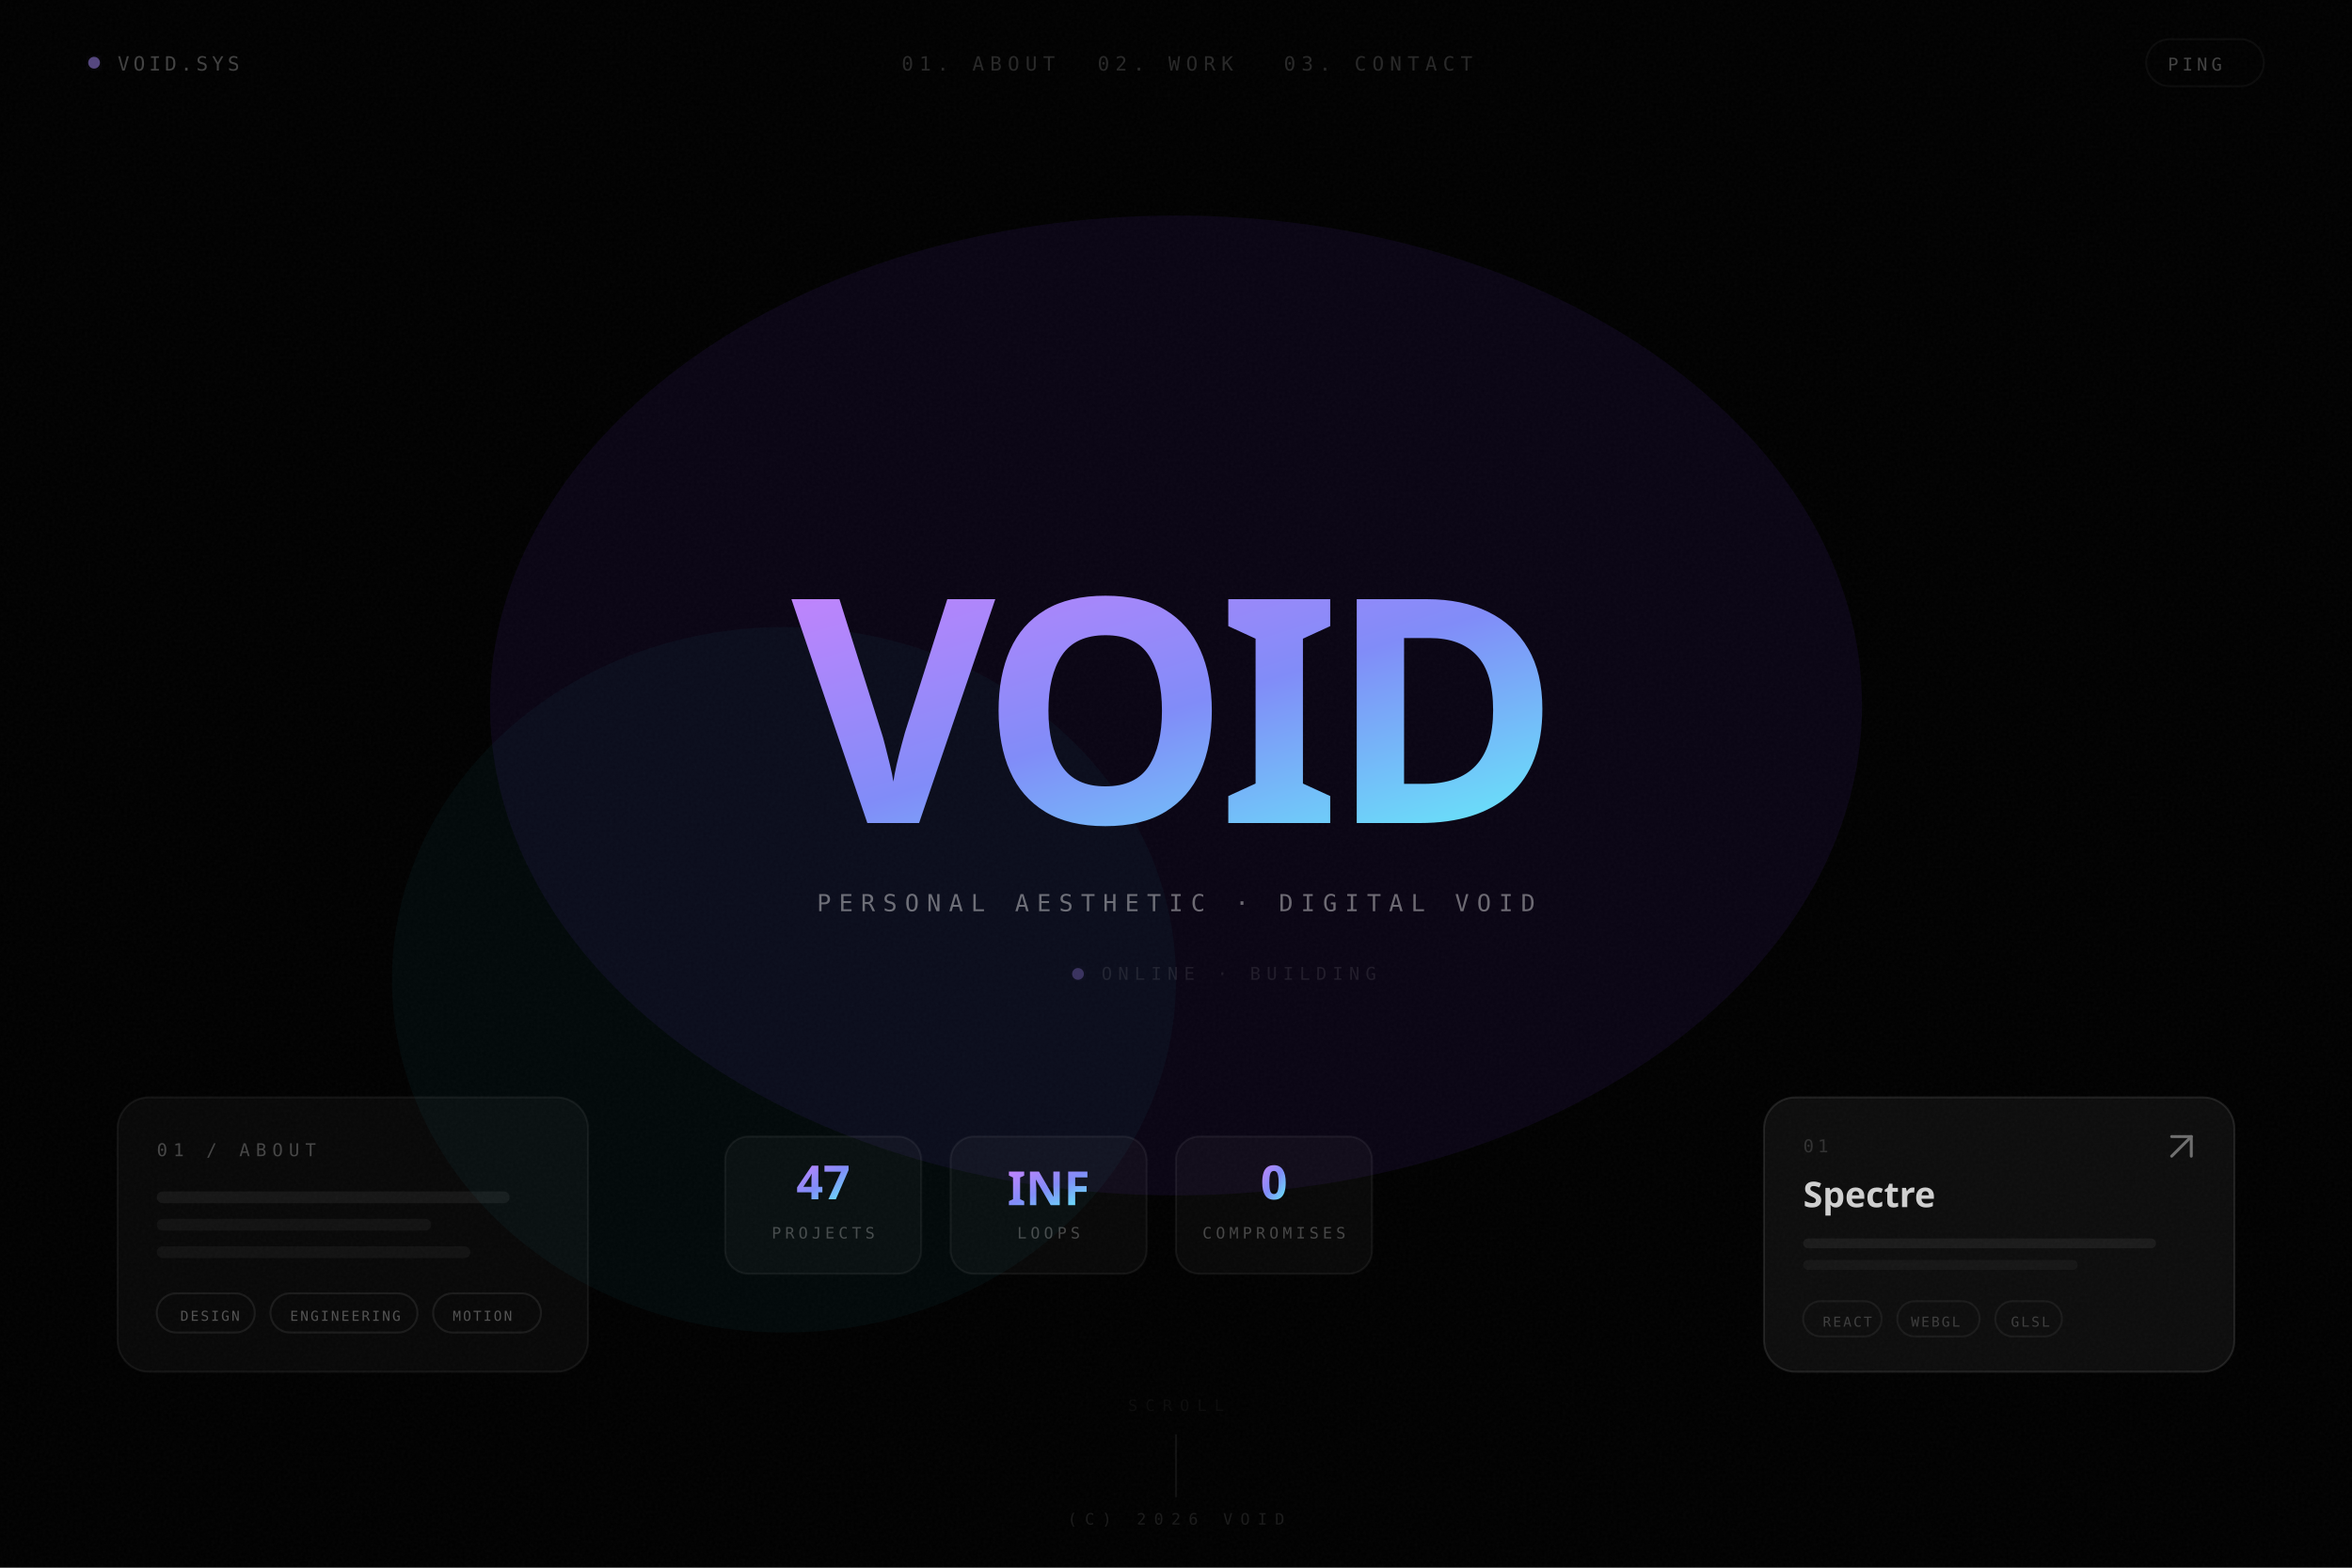
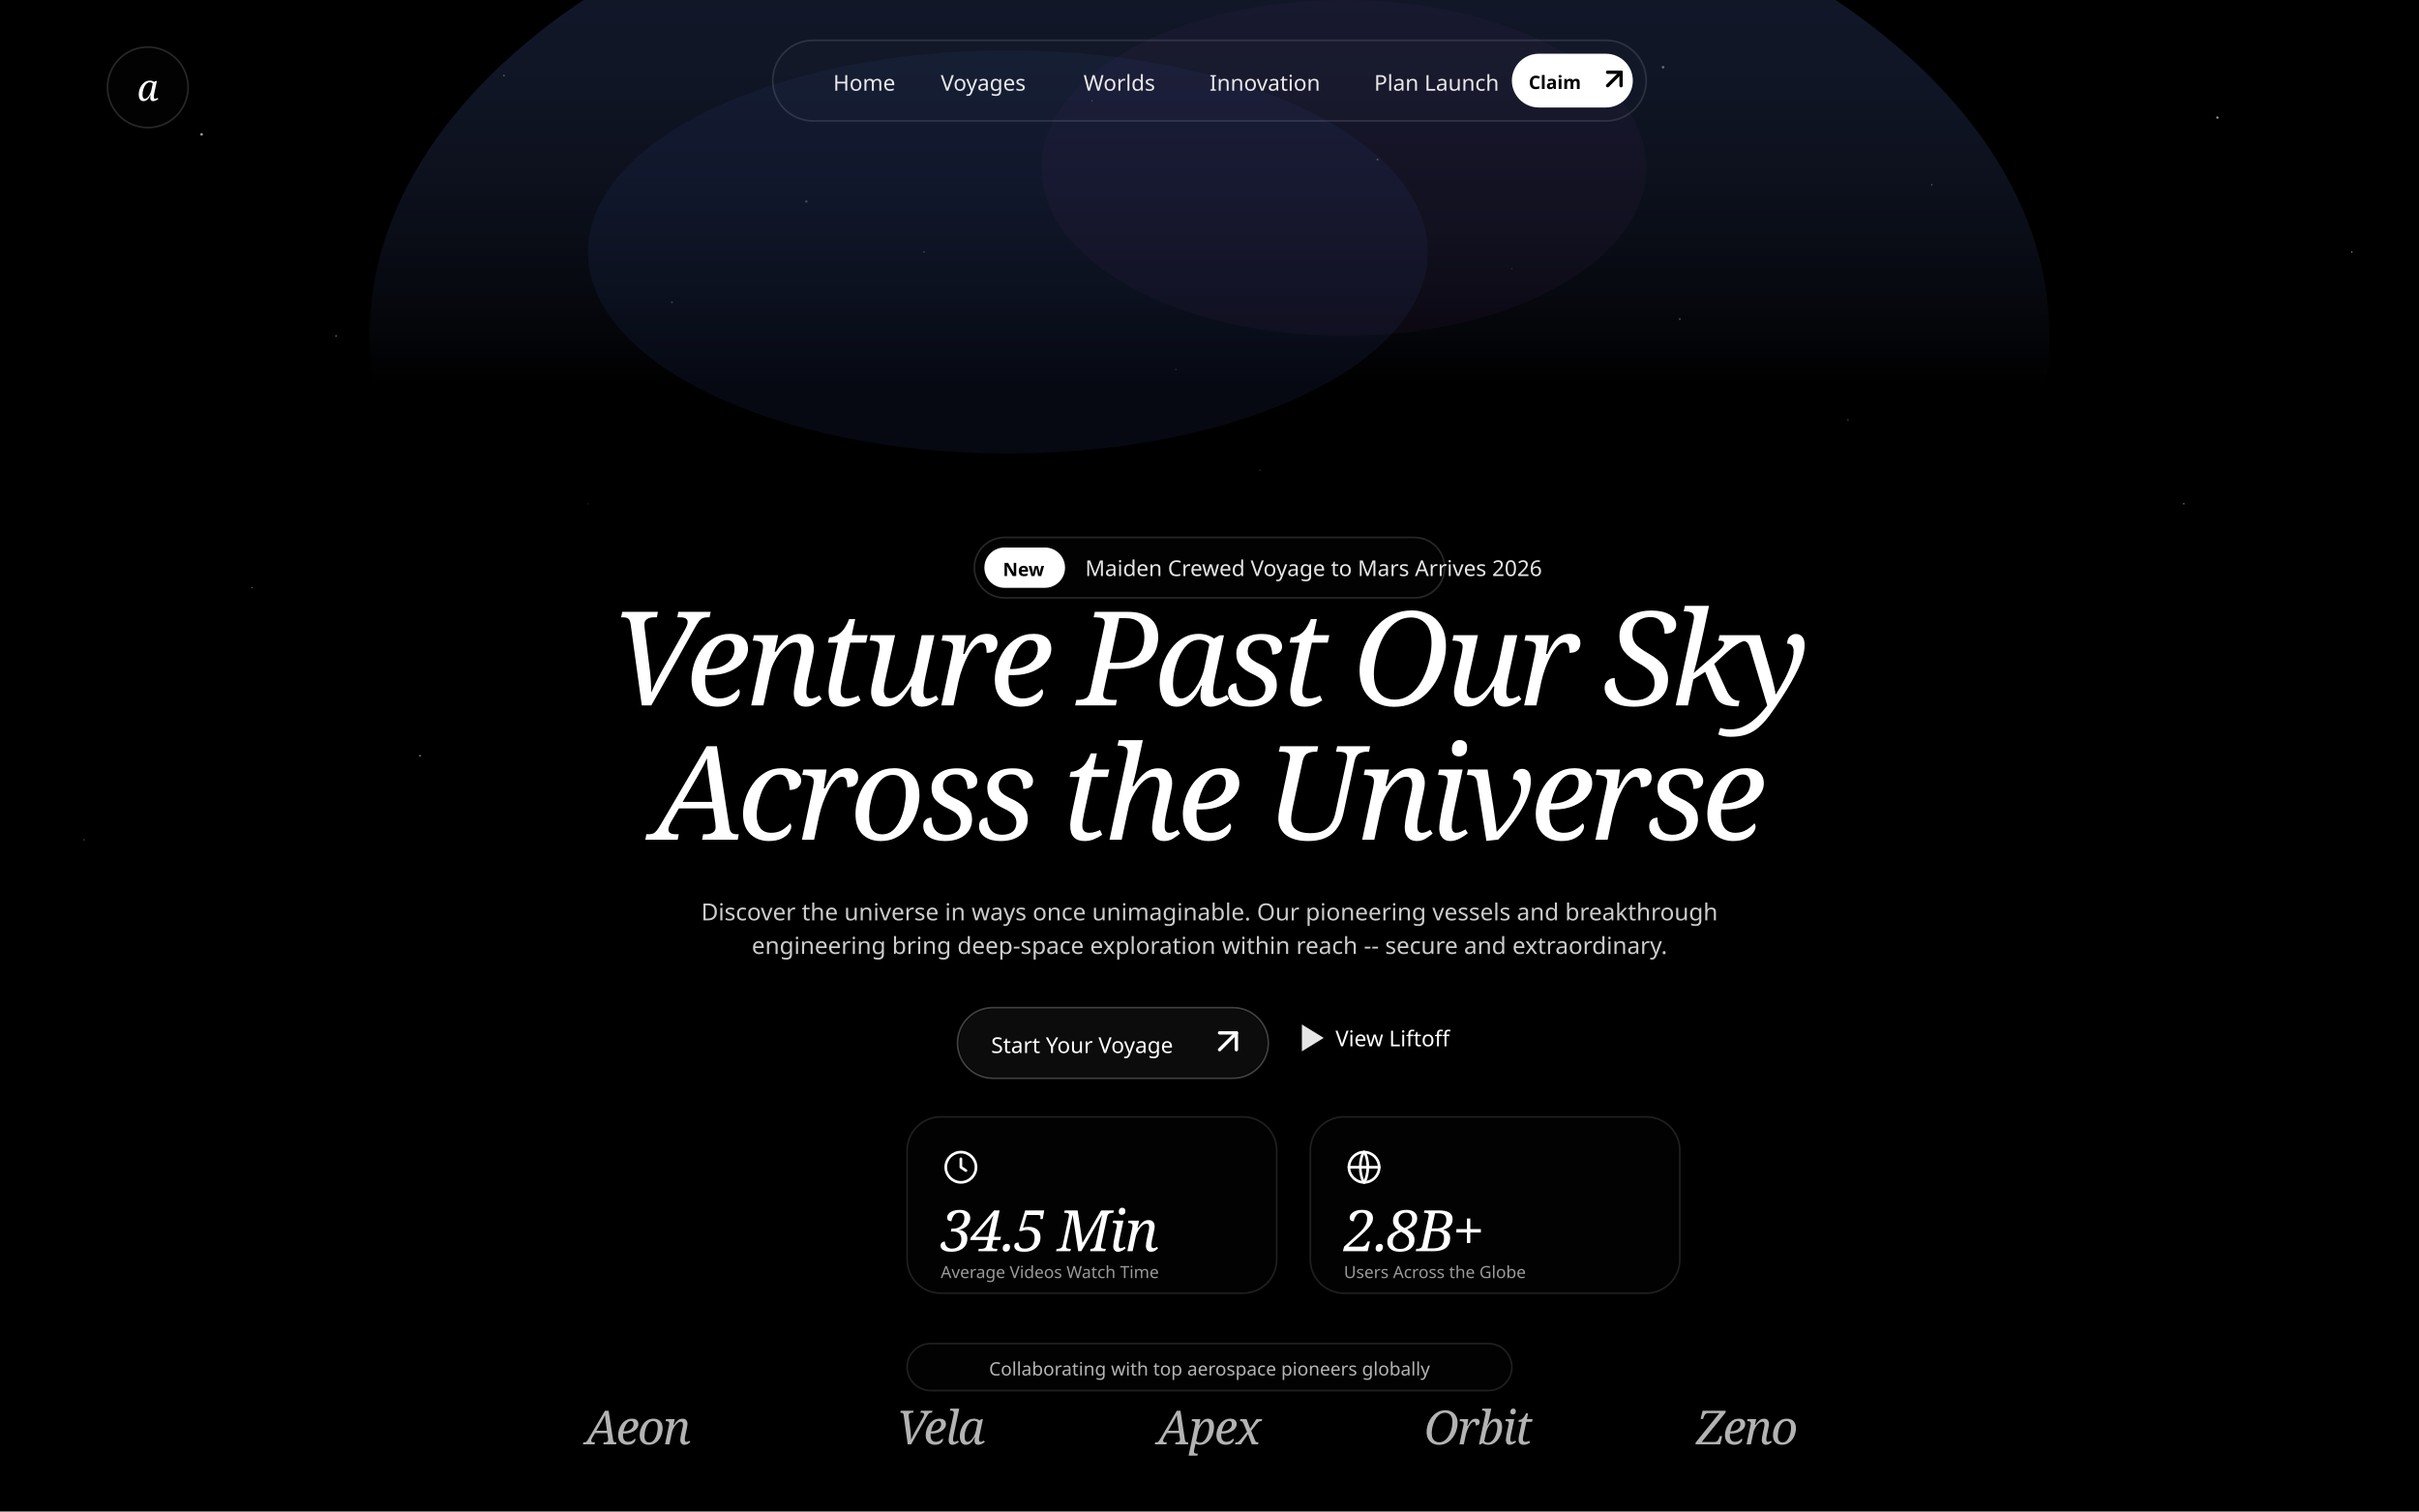
- <svg xmlns="http://www.w3.org/2000/svg" viewBox="0 0 1200 800" width="1200" height="800">
+ <svg xmlns="http://www.w3.org/2000/svg" viewBox="0 0 1440 900" width="1440" height="900">
  <defs>
-     <linearGradient id="grad" x1="0%" y1="0%" x2="100%" y2="100%">
-       <stop offset="0%" stop-color="#c084fc" />
-       <stop offset="50%" stop-color="#818cf8" />
-       <stop offset="100%" stop-color="#67e8f9" />
+     <linearGradient id="ambient" x1="50%" y1="0%" x2="50%" y2="100%">
+       <stop offset="0%" stop-color="#3c508c" stop-opacity="0.35" />
+       <stop offset="55%" stop-color="#000000" stop-opacity="0.9" />
+       <stop offset="100%" stop-color="#000" />
    </linearGradient>
-     <filter id="glow">
-       <feGaussianBlur stdDeviation="6" result="blur" />
-       <feMerge>
-         <feMergeNode in="blur" />
-         <feMergeNode in="SourceGraphic" />
-       </feMerge>
-     </filter>
-     <filter id="noise">
-       <feTurbulence type="fractalNoise" baseFrequency="0.65" numOctaves="3" stitchTiles="stitch" />
-       <feColorMatrix type="saturate" values="0" />
-     </filter>
  </defs>
-   <rect width="1200" height="800" fill="#000000" />
-   <rect width="1200" height="800" filter="url(#noise)" opacity="0.035" />
-   <ellipse cx="600" cy="360" rx="350" ry="250" fill="rgba(124,58,237,0.08)" />
-   <ellipse cx="400" cy="500" rx="200" ry="180" fill="rgba(34,211,238,0.04)" />
-   <g opacity="0.5">
-     <circle cx="48" cy="32" r="3" fill="#a78bfa" filter="url(#glow)" />
-     <text x="60" y="36" font-family="monospace" font-size="10" fill="rgba(255,255,255,0.5)" letter-spacing="2">VOID.SYS</text>
-     <text x="460" y="36" font-family="monospace" font-size="10" fill="rgba(255,255,255,0.3)" letter-spacing="3">01. ABOUT</text>
-     <text x="560" y="36" font-family="monospace" font-size="10" fill="rgba(255,255,255,0.3)" letter-spacing="3">02. WORK</text>
-     <text x="655" y="36" font-family="monospace" font-size="10" fill="rgba(255,255,255,0.3)" letter-spacing="3">03. CONTACT</text>
-     <rect x="1095" y="20" width="60" height="24" rx="12" fill="none" stroke="rgba(255,255,255,0.08)" stroke-width="1" />
-     <text x="1106" y="36" font-family="monospace" font-size="9" fill="rgba(255,255,255,0.5)" letter-spacing="2">PING</text>
+   <rect width="1440" height="900" fill="#000" />
+   <g opacity="0.6">
+     <circle cx="120" cy="80" r="0.8" fill="#fff" />
+     <circle cx="300" cy="45" r="0.5" fill="#fff" />
+     <circle cx="480" cy="120" r="0.7" fill="#fff" />
+     <circle cx="650" cy="60" r="0.4" fill="#fff" />
+     <circle cx="820" cy="95" r="0.6" fill="#fff" />
+     <circle cx="990" cy="40" r="0.8" fill="#fff" />
+     <circle cx="1150" cy="110" r="0.5" fill="#fff" />
+     <circle cx="1320" cy="70" r="0.7" fill="#fff" />
+     <circle cx="200" cy="200" r="0.4" fill="#fff" />
+     <circle cx="400" cy="180" r="0.6" fill="#fff" />
+     <circle cx="700" cy="220" r="0.5" fill="#fff" />
+     <circle cx="1000" cy="190" r="0.7" fill="#fff" />
+     <circle cx="150" cy="350" r="0.3" fill="#fff" />
+     <circle cx="1300" cy="300" r="0.4" fill="#fff" />
+     <circle cx="550" cy="150" r="0.5" fill="#fff" />
+     <circle cx="900" cy="160" r="0.3" fill="#fff" />
+     <circle cx="1100" cy="250" r="0.6" fill="#fff" />
+     <circle cx="350" cy="300" r="0.4" fill="#fff" />
+     <circle cx="750" cy="280" r="0.5" fill="#fff" />
+     <circle cx="50" cy="500" r="0.3" fill="#fff" />
+     <circle cx="1400" cy="150" r="0.4" fill="#fff" />
+     <circle cx="250" cy="450" r="0.5" fill="#fff" />
+     <circle cx="1050" cy="380" r="0.3" fill="#fff" />
+     <circle cx="600" cy="400" r="0.4" fill="#fff" />
  </g>
-   <text x="600" y="420" text-anchor="middle" font-family="sans-serif" font-weight="700" font-size="160" letter-spacing="-6" fill="url(#grad)">VOID</text>
-   <text x="600" y="465" text-anchor="middle" font-family="monospace" font-size="12" fill="rgba(255,255,255,0.4)" letter-spacing="4">PERSONAL AESTHETIC  ·  DIGITAL VOID</text>
-   <g opacity="0.3" transform="translate(600,500)">
-     <circle cx="-50" cy="-3" r="3" fill="#a78bfa" filter="url(#glow)" />
-     <text x="-38" y="0" font-family="monospace" font-size="9" fill="rgba(255,255,255,0.3)" letter-spacing="3">ONLINE  ·  BUILDING</text>
+   <ellipse cx="720" cy="200" rx="500" ry="300" fill="url(#ambient)" opacity="0.8" />
+   <ellipse cx="600" cy="150" rx="250" ry="120" fill="#283c78" opacity="0.15" />
+   <ellipse cx="800" cy="100" rx="180" ry="100" fill="#502864" opacity="0.1" />
+   <circle cx="88" cy="52" r="24" fill="rgba(255,255,255,0.01)" stroke="rgba(255,255,255,0.15)" stroke-width="1" />
+   <text x="88" y="60" text-anchor="middle" font-family="Georgia,serif" font-style="italic" font-size="22" fill="#fff">a</text>
+   <rect x="460" y="24" width="520" height="48" rx="24" fill="rgba(255,255,255,0.01)" stroke="rgba(255,255,255,0.12)" stroke-width="1" />
+   <text x="496" y="54" font-family="sans-serif" font-size="13" font-weight="500" fill="rgba(255,255,255,0.9)">Home</text>
+   <text x="560" y="54" font-family="sans-serif" font-size="13" font-weight="500" fill="rgba(255,255,255,0.9)">Voyages</text>
+   <text x="645" y="54" font-family="sans-serif" font-size="13" font-weight="500" fill="rgba(255,255,255,0.9)">Worlds</text>
+   <text x="720" y="54" font-family="sans-serif" font-size="13" font-weight="500" fill="rgba(255,255,255,0.9)">Innovation</text>
+   <text x="818" y="54" font-family="sans-serif" font-size="13" font-weight="500" fill="rgba(255,255,255,0.9)">Plan Launch</text>
+   <rect x="900" y="32" width="72" height="32" rx="16" fill="#fff" />
+   <text x="910" y="53" font-family="sans-serif" font-size="11" font-weight="600" fill="#000">Claim </text>
+   <g transform="translate(956, 42)" fill="none" stroke="#000" stroke-width="2" stroke-linecap="round" stroke-linejoin="round">
+     <path d="M1 9L9 1" />
+     <path d="M1 1h8v8" />
  </g>
-   <g opacity="0.2" transform="translate(600,720)">
-     <text x="0" y="0" text-anchor="middle" font-family="monospace" font-size="8" fill="rgba(255,255,255,0.2)" letter-spacing="4">SCROLL</text>
-     <line x1="0" y1="12" x2="0" y2="44" stroke="rgba(255,255,255,0.3)" stroke-width="1" />
+   <rect x="580" y="320" width="280" height="36" rx="18" fill="rgba(255,255,255,0.01)" stroke="rgba(255,255,255,0.15)" stroke-width="1" />
+   <rect x="586" y="326" width="48" height="24" rx="12" fill="#fff" />
+   <text x="597" y="343" font-family="sans-serif" font-size="11" font-weight="600" fill="#000">New</text>
+   <text x="646" y="343" font-family="sans-serif" font-size="13" fill="rgba(255,255,255,0.9)">Maiden Crewed Voyage to Mars Arrives 2026</text>
+   <text x="720" y="420" text-anchor="middle" font-family="Georgia,serif" font-style="italic" font-size="78" fill="#fff" letter-spacing="-3">Venture Past Our Sky</text>
+   <text x="720" y="500" text-anchor="middle" font-family="Georgia,serif" font-style="italic" font-size="78" fill="#fff" letter-spacing="-3">Across the Universe</text>
+   <text x="720" y="548" text-anchor="middle" font-family="sans-serif" font-weight="300" font-size="14" fill="rgba(255,255,255,0.8)">Discover the universe in ways once unimaginable. Our pioneering vessels and breakthrough</text>
+   <text x="720" y="568" text-anchor="middle" font-family="sans-serif" font-weight="300" font-size="14" fill="rgba(255,255,255,0.8)">engineering bring deep-space exploration within reach -- secure and extraordinary.</text>
+   <rect x="570" y="600" width="185" height="42" rx="21" fill="rgba(255,255,255,0.01)" stroke="rgba(255,255,255,0.25)" stroke-width="1" />
+   <rect x="571" y="601" width="183" height="40" rx="20" fill="rgba(255,255,255,0.04)" />
+   <text x="590" y="627" font-family="sans-serif" font-size="13" font-weight="500" fill="#fff">Start Your Voyage</text>
+   <g transform="translate(725, 614)" fill="none" stroke="#fff" stroke-width="2" stroke-linecap="round" stroke-linejoin="round">
+     <path d="M1 11L11 1" />
+     <path d="M1 1h10v10" />
  </g>
-   <g transform="translate(60,560)">
-     <rect x="0" y="0" width="240" height="140" rx="16" fill="rgba(255,255,255,0.03)" stroke="rgba(255,255,255,0.06)" stroke-width="1" />
-     <text x="20" y="30" font-family="monospace" font-size="9" fill="rgba(255,255,255,0.25)" letter-spacing="3">01 / ABOUT</text>
-     <rect x="20" y="48" width="180" height="6" rx="3" fill="rgba(255,255,255,0.06)" />
-     <rect x="20" y="62" width="140" height="6" rx="3" fill="rgba(255,255,255,0.04)" />
-     <rect x="20" y="76" width="160" height="6" rx="3" fill="rgba(255,255,255,0.04)" />
-     <g transform="translate(20,100)">
-       <rect x="0" y="0" width="50" height="20" rx="10" fill="none" stroke="rgba(255,255,255,0.08)" stroke-width="1" />
-       <text x="12" y="14" font-family="monospace" font-size="7" fill="rgba(255,255,255,0.3)" letter-spacing="1">DESIGN</text>
-       <rect x="58" y="0" width="75" height="20" rx="10" fill="none" stroke="rgba(255,255,255,0.08)" stroke-width="1" />
-       <text x="68" y="14" font-family="monospace" font-size="7" fill="rgba(255,255,255,0.3)" letter-spacing="1">ENGINEERING</text>
-       <rect x="141" y="0" width="55" height="20" rx="10" fill="none" stroke="rgba(255,255,255,0.08)" stroke-width="1" />
-       <text x="151" y="14" font-family="monospace" font-size="7" fill="rgba(255,255,255,0.3)" letter-spacing="1">MOTION</text>
-     </g>
+   <polygon points="775,610 775,626 788,618" fill="#fff" opacity="0.9" />
+   <text x="795" y="623" font-family="sans-serif" font-size="13" fill="#fff">View Liftoff</text>
+   <rect x="540" y="665" width="220" height="105" rx="20" fill="rgba(255,255,255,0.01)" stroke="rgba(255,255,255,0.12)" stroke-width="1" />
+   <g transform="translate(560, 683)" fill="none" stroke="#fff" stroke-width="1.6" stroke-linecap="round" stroke-linejoin="round">
+     <circle cx="12" cy="12" r="9" />
+     <path d="M12 7v5l3 2" />
  </g>
-   <g transform="translate(900,560)">
-     <rect x="0" y="0" width="240" height="140" rx="16" fill="rgba(255,255,255,0.05)" stroke="rgba(255,255,255,0.1)" stroke-width="1" />
-     <text x="20" y="28" font-family="monospace" font-size="9" fill="rgba(255,255,255,0.15)" letter-spacing="2">01</text>
-     <text x="20" y="56" font-family="sans-serif" font-size="18" font-weight="600" fill="rgba(255,255,255,0.8)">Spectre</text>
-     <rect x="20" y="72" width="180" height="5" rx="2.5" fill="rgba(255,255,255,0.06)" />
-     <rect x="20" y="83" width="140" height="5" rx="2.5" fill="rgba(255,255,255,0.04)" />
-     <g transform="translate(208,20)" opacity="0.4">
-       <line x1="0" y1="10" x2="10" y2="0" stroke="white" stroke-width="1.5" stroke-linecap="round" />
-       <polyline points="0,0 10,0 10,10" fill="none" stroke="white" stroke-width="1.5" stroke-linecap="round" stroke-linejoin="round" />
-     </g>
-     <g transform="translate(20,104)">
-       <rect x="0" y="0" width="40" height="18" rx="9" fill="none" stroke="rgba(255,255,255,0.06)" stroke-width="1" />
-       <text x="10" y="13" font-family="monospace" font-size="7" fill="rgba(255,255,255,0.2)" letter-spacing="1">REACT</text>
-       <rect x="48" y="0" width="42" height="18" rx="9" fill="none" stroke="rgba(255,255,255,0.06)" stroke-width="1" />
-       <text x="55" y="13" font-family="monospace" font-size="7" fill="rgba(255,255,255,0.2)" letter-spacing="1">WEBGL</text>
-       <rect x="98" y="0" width="34" height="18" rx="9" fill="none" stroke="rgba(255,255,255,0.06)" stroke-width="1" />
-       <text x="106" y="13" font-family="monospace" font-size="7" fill="rgba(255,255,255,0.2)" letter-spacing="1">GLSL</text>
-     </g>
+   <text x="560" y="745" font-family="Georgia,serif" font-style="italic" font-size="34" fill="#fff" letter-spacing="-1">34.5 Min</text>
+   <text x="560" y="761" font-family="sans-serif" font-size="10" font-weight="300" fill="rgba(255,255,255,0.6)">Average Videos Watch Time</text>
+   <rect x="780" y="665" width="220" height="105" rx="20" fill="rgba(255,255,255,0.01)" stroke="rgba(255,255,255,0.12)" stroke-width="1" />
+   <g transform="translate(800, 683)" fill="none" stroke="#fff" stroke-width="1.6" stroke-linecap="round" stroke-linejoin="round">
+     <circle cx="12" cy="12" r="9" />
+     <path d="M3 12h18" />
+     <path d="M12 3c3 3.6 3 13.8 0 18" />
+     <path d="M12 3c-3 3.6-3 13.8 0 18" />
  </g>
-   <g transform="translate(370,580)">
-     <rect x="0" y="0" width="100" height="70" rx="12" fill="rgba(255,255,255,0.03)" stroke="rgba(255,255,255,0.06)" stroke-width="1" />
-     <text x="50" y="32" text-anchor="middle" font-family="sans-serif" font-size="24" font-weight="700" fill="url(#grad)">47</text>
-     <text x="50" y="52" text-anchor="middle" font-family="monospace" font-size="8" fill="rgba(255,255,255,0.25)" letter-spacing="2">PROJECTS</text>
-     <rect x="115" y="0" width="100" height="70" rx="12" fill="rgba(255,255,255,0.03)" stroke="rgba(255,255,255,0.06)" stroke-width="1" />
-     <text x="165" y="35" text-anchor="middle" font-family="sans-serif" font-size="24" font-weight="700" fill="url(#grad)">INF</text>
-     <text x="165" y="52" text-anchor="middle" font-family="monospace" font-size="8" fill="rgba(255,255,255,0.25)" letter-spacing="2">LOOPS</text>
-     <rect x="230" y="0" width="100" height="70" rx="12" fill="rgba(255,255,255,0.03)" stroke="rgba(255,255,255,0.06)" stroke-width="1" />
-     <text x="280" y="32" text-anchor="middle" font-family="sans-serif" font-size="24" font-weight="700" fill="url(#grad)">0</text>
-     <text x="280" y="52" text-anchor="middle" font-family="monospace" font-size="8" fill="rgba(255,255,255,0.25)" letter-spacing="2">COMPROMISES</text>
-   </g>
-   <text x="600" y="778" text-anchor="middle" font-family="monospace" font-size="8" fill="rgba(255,255,255,0.1)" letter-spacing="4">(C) 2026 VOID</text>
+   <text x="800" y="745" font-family="Georgia,serif" font-style="italic" font-size="34" fill="#fff" letter-spacing="-1">2.8B+</text>
+   <text x="800" y="761" font-family="sans-serif" font-size="10" font-weight="300" fill="rgba(255,255,255,0.6)">Users Across the Globe</text>
+   <rect x="540" y="800" width="360" height="28" rx="14" fill="rgba(255,255,255,0.01)" stroke="rgba(255,255,255,0.12)" stroke-width="1" />
+   <text x="720" y="819" text-anchor="middle" font-family="sans-serif" font-size="11" fill="rgba(255,255,255,0.7)">Collaborating with top aerospace pioneers globally</text>
+   <text x="380" y="860" text-anchor="middle" font-family="Georgia,serif" font-style="italic" font-size="28" fill="#fff" opacity="0.7" letter-spacing="-1">Aeon</text>
+   <text x="560" y="860" text-anchor="middle" font-family="Georgia,serif" font-style="italic" font-size="28" fill="#fff" opacity="0.7" letter-spacing="-1">Vela</text>
+   <text x="720" y="860" text-anchor="middle" font-family="Georgia,serif" font-style="italic" font-size="28" fill="#fff" opacity="0.7" letter-spacing="-1">Apex</text>
+   <text x="880" y="860" text-anchor="middle" font-family="Georgia,serif" font-style="italic" font-size="28" fill="#fff" opacity="0.7" letter-spacing="-1">Orbit</text>
+   <text x="1040" y="860" text-anchor="middle" font-family="Georgia,serif" font-style="italic" font-size="28" fill="#fff" opacity="0.7" letter-spacing="-1">Zeno</text>
</svg>
